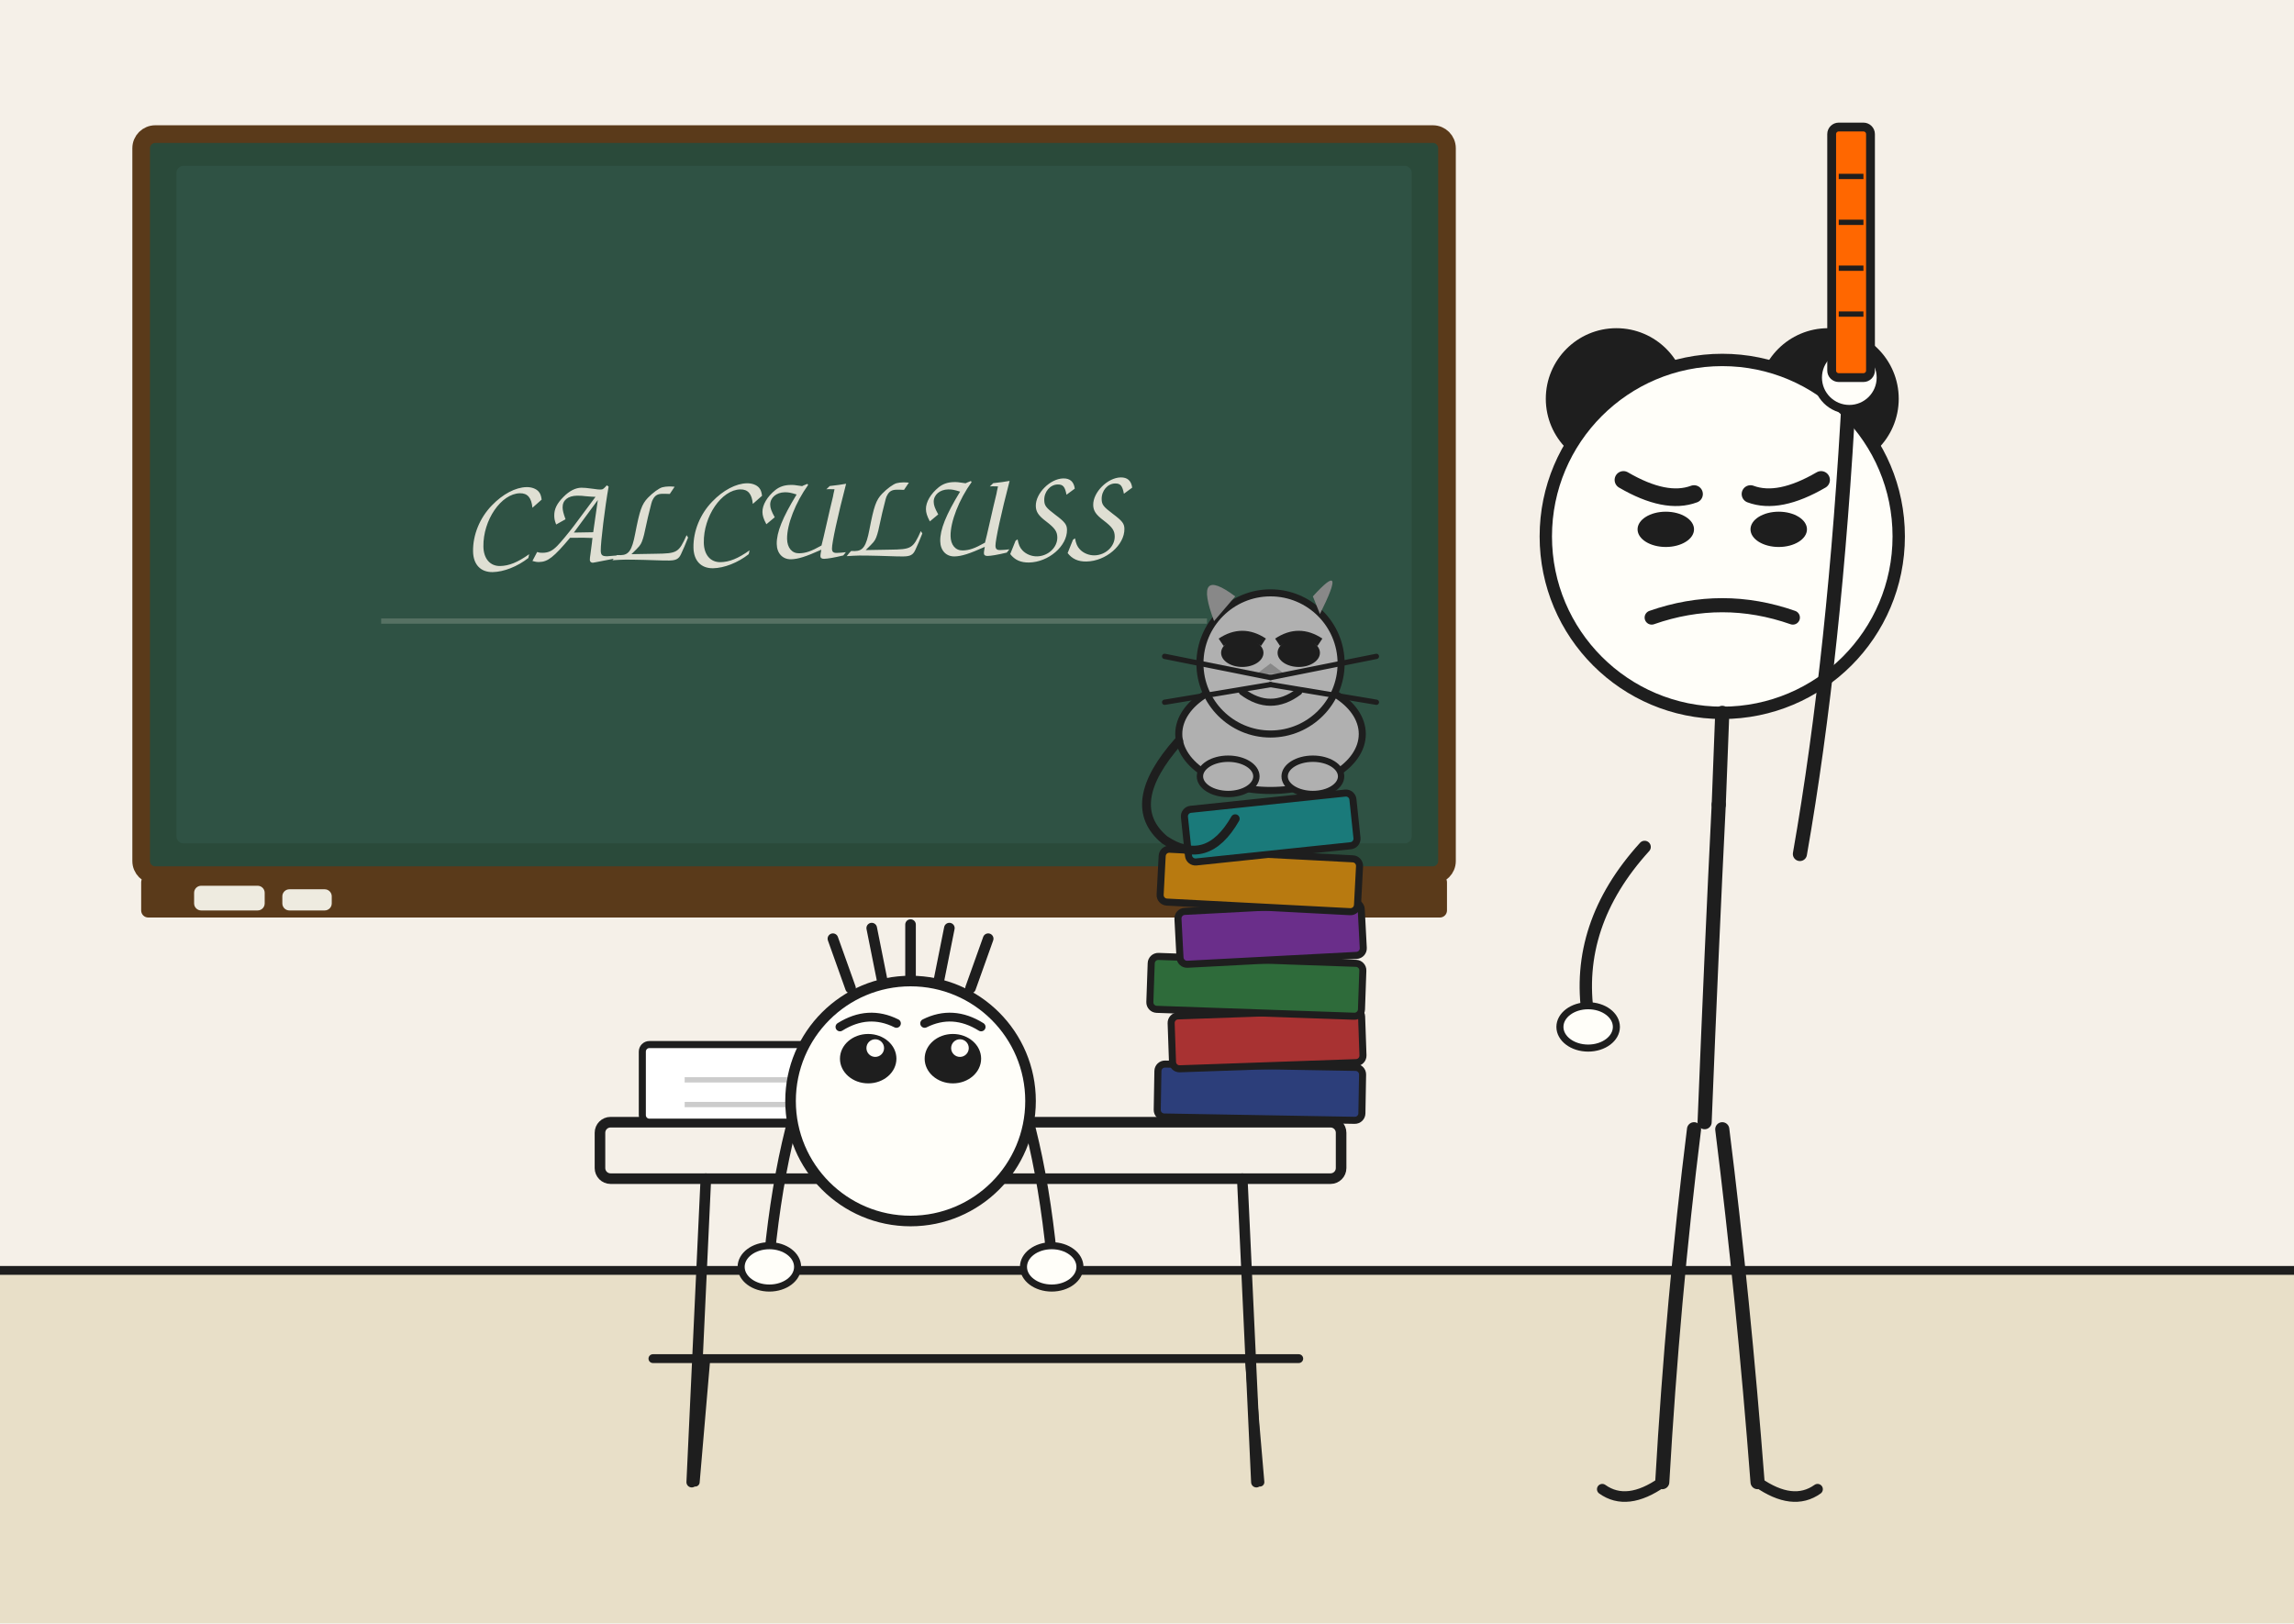
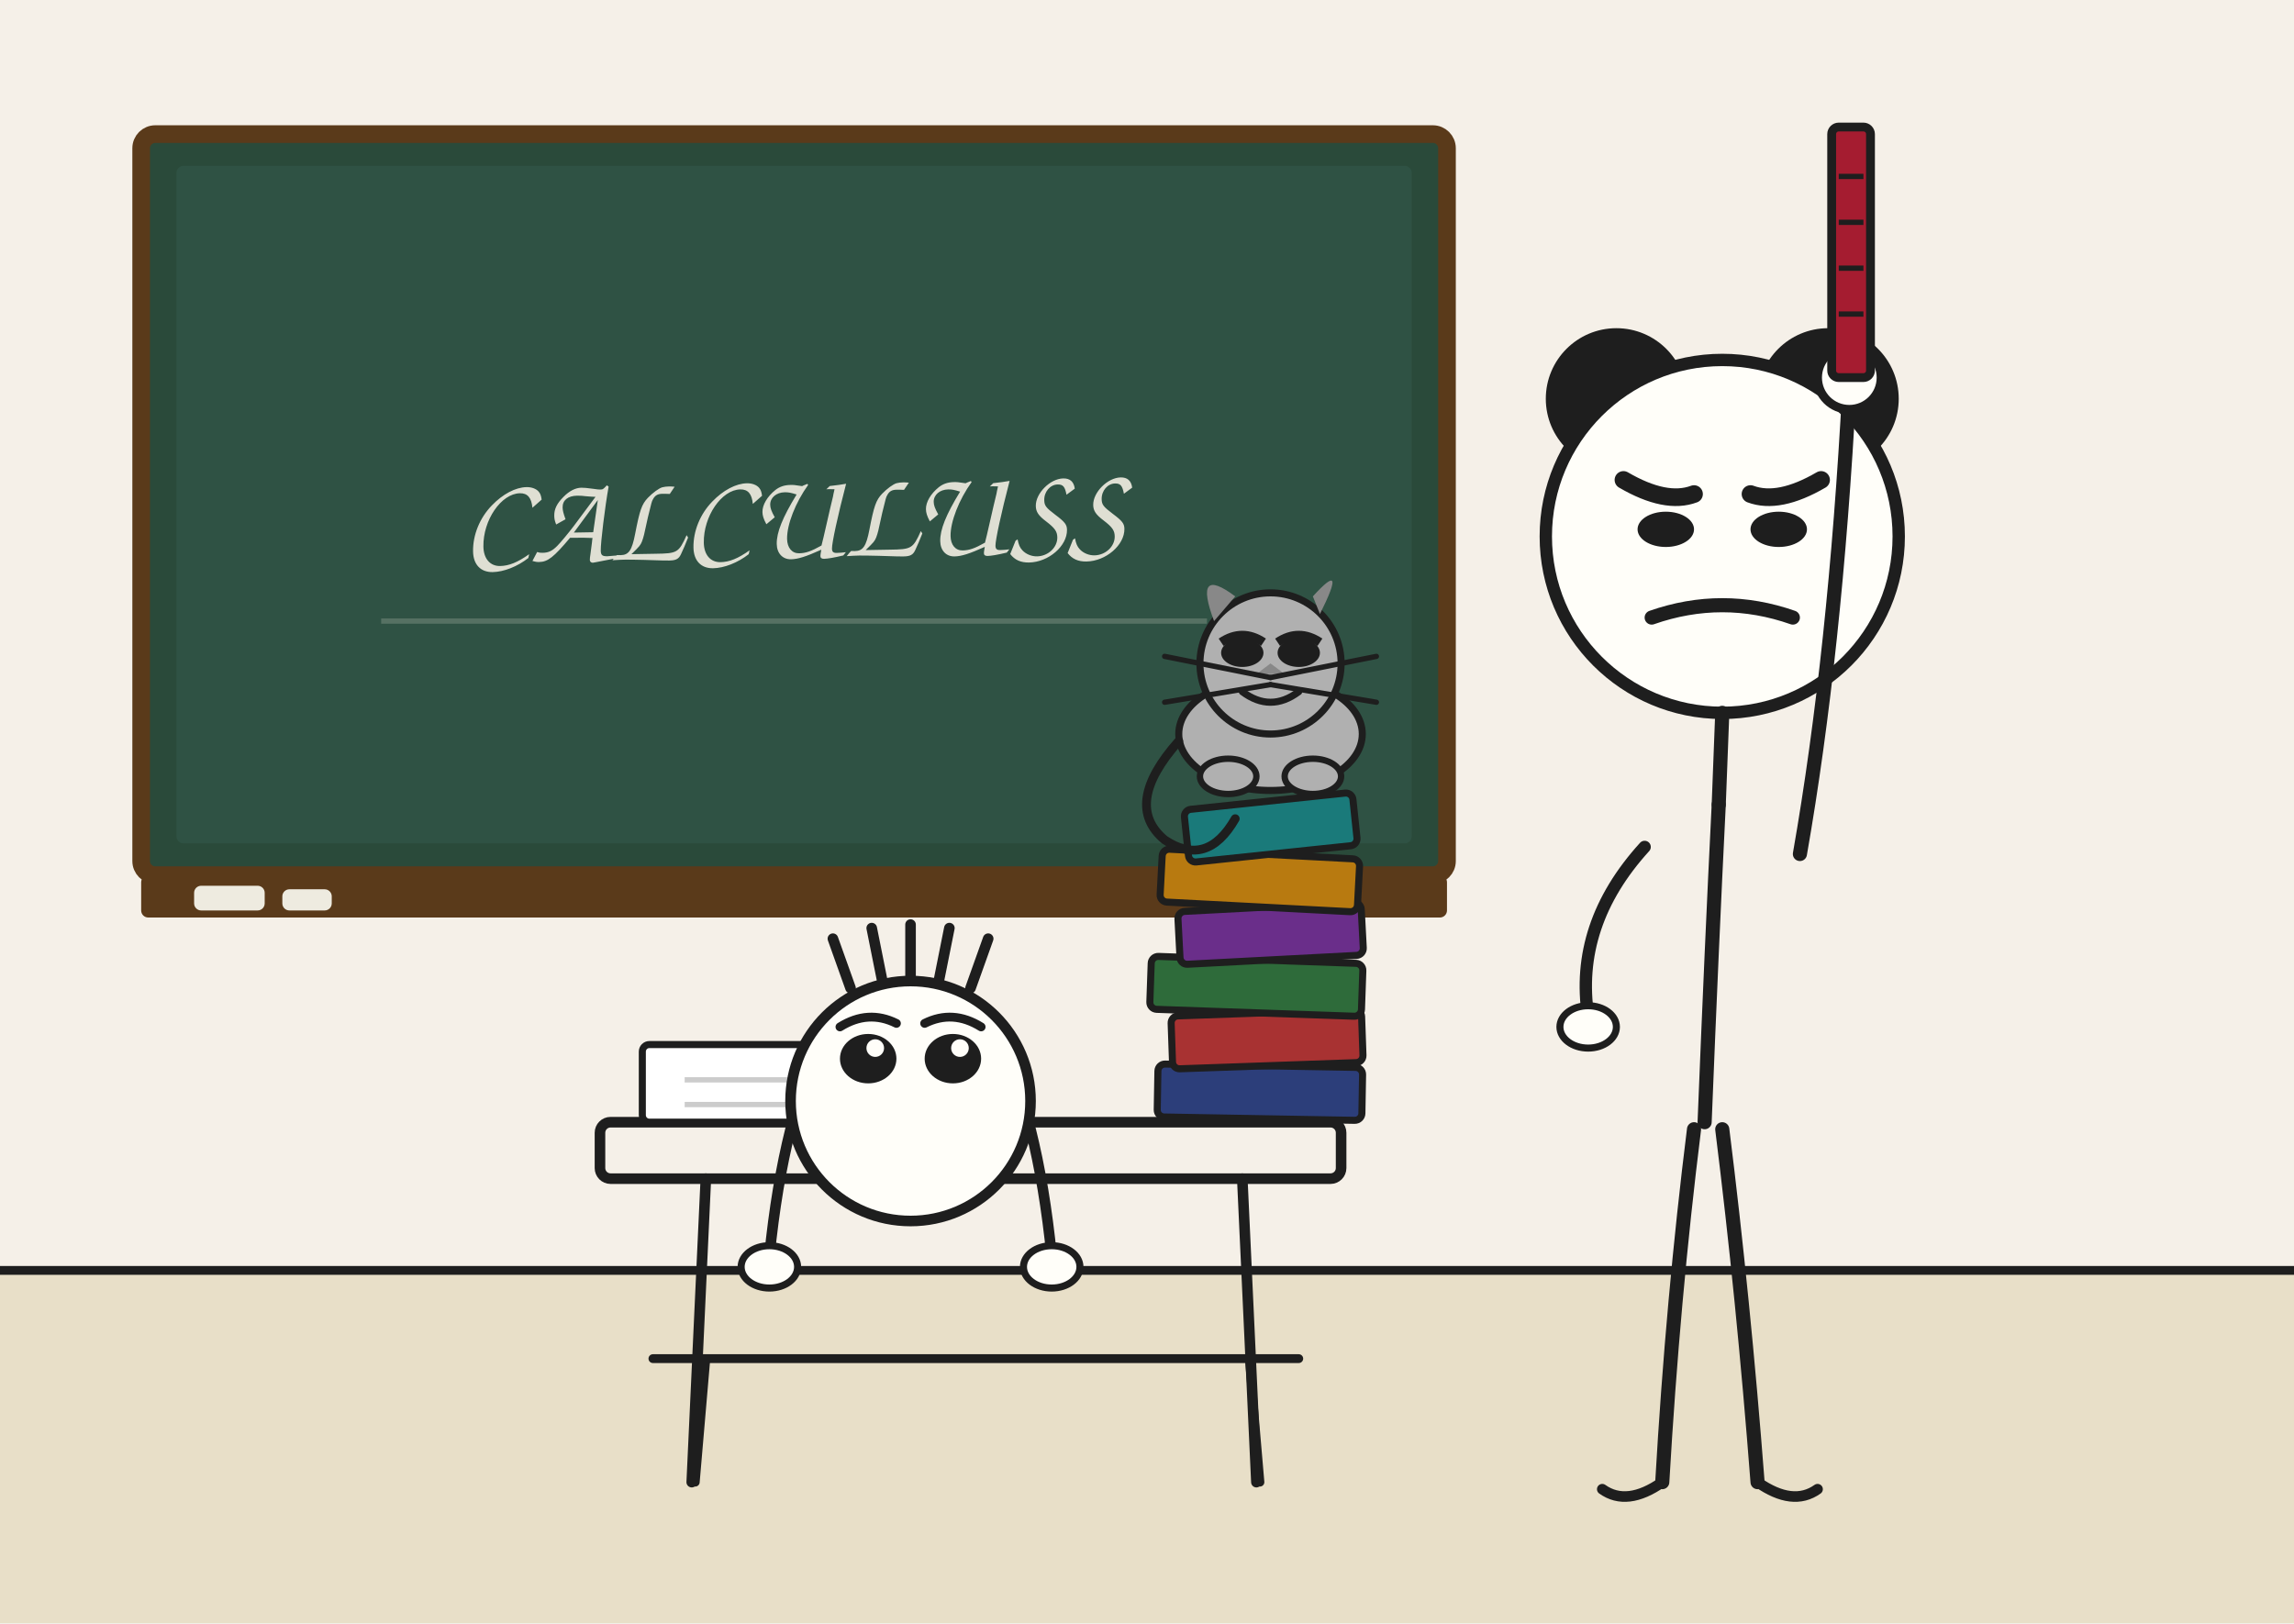
<svg xmlns="http://www.w3.org/2000/svg" viewBox="0 0 650 460" width="650" height="460">
  <rect width="650" height="460" fill="#FFFEF9" />
  <rect width="650" height="360" fill="#F5F0E8" />
  <rect y="360" width="650" height="100" fill="#E8DFC8" />
  <line x1="0" y1="360" x2="650" y2="360" stroke="#1E1E1E" stroke-width="2.5" />
  <rect x="40" y="38" width="370" height="210" rx="4" fill="#2A4A3A" stroke="#5A3A1A" stroke-width="5" />
  <rect x="50" y="47" width="350" height="192" rx="2" fill="#2F5244" />
  <rect x="40" y="248" width="370" height="12" rx="2" fill="#5A3A1A" />
  <rect x="55" y="251" width="20" height="7" rx="2" fill="#EEEBE0" />
  <rect x="80" y="252" width="14" height="6" rx="2" fill="#EEEBE0" />
  <text x="225" y="158" font-family="'Comic Sans MS', 'Segoe Print', cursive" font-size="36" fill="#EEEBE0" text-anchor="middle" opacity="0.92" transform="rotate(-1,225,158)">CALCULUSS</text>
  <line x1="108" y1="176" x2="342" y2="176" stroke="#EEEBE0" stroke-width="1.5" opacity="0.2" />
  <circle cx="458" cy="113" r="20" fill="#1E1E1E" />
  <circle cx="518" cy="113" r="20" fill="#1E1E1E" />
  <circle cx="488" cy="152" r="50" fill="#FFFEF9" stroke="#1E1E1E" stroke-width="3.5" />
  <ellipse cx="472" cy="150" rx="8" ry="5" fill="#1E1E1E" />
  <ellipse cx="504" cy="150" rx="8" ry="5" fill="#1E1E1E" />
  <path d="M460 136 Q472 143 480 140" stroke="#1E1E1E" stroke-width="5" fill="none" stroke-linecap="round" />
  <path d="M496 140 Q504 143 516 136" stroke="#1E1E1E" stroke-width="5" fill="none" stroke-linecap="round" />
  <path d="M468 175 Q488 168 508 175" stroke="#1E1E1E" stroke-width="4" fill="none" stroke-linecap="round" />
  <line x1="488" y1="202" x2="487" y2="228" stroke="#1E1E1E" stroke-width="4" stroke-linecap="round" />
  <path d="M487 228 Q485 268 483 318" stroke="#1E1E1E" stroke-width="4" fill="none" stroke-linecap="round" />
  <path d="M510 242 Q520 185 524 110" stroke="#1E1E1E" stroke-width="4" fill="none" stroke-linecap="round" />
  <circle cx="524" cy="107" r="9" fill="#FFFEF9" stroke="#1E1E1E" stroke-width="2.5" />
-   <rect x="519" y="36" width="11" height="71" rx="2" fill="#FF6700" stroke="#1E1E1E" stroke-width="2.5" />
+   <rect x="519" y="36" width="11" height="71" rx="2" fill="#A51C30" stroke="#1E1E1E" stroke-width="2.5" />
  <line x1="521" y1="50" x2="528" y2="50" stroke="#1E1E1E" stroke-width="1.5" />
  <line x1="521" y1="63" x2="528" y2="63" stroke="#1E1E1E" stroke-width="1.5" />
  <line x1="521" y1="76" x2="528" y2="76" stroke="#1E1E1E" stroke-width="1.5" />
  <line x1="521" y1="89" x2="528" y2="89" stroke="#1E1E1E" stroke-width="1.5" />
  <path d="M466 240 Q446 262 450 288" stroke="#1E1E1E" stroke-width="3.5" fill="none" stroke-linecap="round" />
  <ellipse cx="450" cy="291" rx="8" ry="6" fill="#FFFEF9" stroke="#1E1E1E" stroke-width="2" />
  <path d="M480 320 Q474 368 471 420" stroke="#1E1E1E" stroke-width="4" fill="none" stroke-linecap="round" />
  <path d="M488 320 Q494 368 498 420" stroke="#1E1E1E" stroke-width="4" fill="none" stroke-linecap="round" />
  <path d="M471 420 Q461 427 454 422" stroke="#1E1E1E" stroke-width="3" fill="none" stroke-linecap="round" />
  <path d="M498 420 Q508 427 515 422" stroke="#1E1E1E" stroke-width="3" fill="none" stroke-linecap="round" />
  <rect x="170" y="318" width="210" height="16" rx="3" fill="none" stroke="#1E1E1E" stroke-width="3" />
  <line x1="200" y1="334" x2="196" y2="420" stroke="#1E1E1E" stroke-width="3" stroke-linecap="round" />
  <line x1="352" y1="334" x2="356" y2="420" stroke="#1E1E1E" stroke-width="3" stroke-linecap="round" />
  <line x1="185" y1="385" x2="368" y2="385" stroke="#1E1E1E" stroke-width="2.5" stroke-linecap="round" />
  <line x1="200" y1="385" x2="197" y2="420" stroke="#1E1E1E" stroke-width="2.5" stroke-linecap="round" />
  <line x1="354" y1="385" x2="357" y2="420" stroke="#1E1E1E" stroke-width="2.5" stroke-linecap="round" />
  <rect x="182" y="296" width="100" height="22" rx="2" fill="#fff" stroke="#1E1E1E" stroke-width="2" />
  <line x1="194" y1="306" x2="270" y2="306" stroke="#ccc" stroke-width="1.5" />
  <line x1="194" y1="313" x2="270" y2="313" stroke="#ccc" stroke-width="1.5" />
  <circle cx="258" cy="312" r="34" fill="#FFFEF9" stroke="#1E1E1E" stroke-width="3" />
  <line x1="241" y1="280" x2="236" y2="266" stroke="#1E1E1E" stroke-width="3" stroke-linecap="round" />
  <line x1="250" y1="278" x2="247" y2="263" stroke="#1E1E1E" stroke-width="3" stroke-linecap="round" />
  <line x1="258" y1="277" x2="258" y2="262" stroke="#1E1E1E" stroke-width="3" stroke-linecap="round" />
  <line x1="266" y1="278" x2="269" y2="263" stroke="#1E1E1E" stroke-width="3" stroke-linecap="round" />
  <line x1="275" y1="280" x2="280" y2="266" stroke="#1E1E1E" stroke-width="3" stroke-linecap="round" />
  <ellipse cx="246" cy="300" rx="8" ry="7" fill="#1E1E1E" />
  <ellipse cx="270" cy="300" rx="8" ry="7" fill="#1E1E1E" />
  <circle cx="248" cy="297" r="2.5" fill="#FFFEF9" />
  <circle cx="272" cy="297" r="2.5" fill="#FFFEF9" />
  <path d="M238 291 Q246 286 254 290" stroke="#1E1E1E" stroke-width="2.5" fill="none" stroke-linecap="round" />
  <path d="M262 290 Q270 286 278 291" stroke="#1E1E1E" stroke-width="2.5" fill="none" stroke-linecap="round" />
  <path d="M224 320 Q220 336 218 356" stroke="#1E1E1E" stroke-width="3" fill="none" stroke-linecap="round" />
  <path d="M292 320 Q296 336 298 356" stroke="#1E1E1E" stroke-width="3" fill="none" stroke-linecap="round" />
  <ellipse cx="218" cy="359" rx="8" ry="6" fill="#FFFEF9" stroke="#1E1E1E" stroke-width="2" />
  <ellipse cx="298" cy="359" rx="8" ry="6" fill="#FFFEF9" stroke="#1E1E1E" stroke-width="2" />
  <rect x="328" y="302" width="58" height="15" rx="2" fill="#2C3E7A" stroke="#1E1E1E" stroke-width="2" transform="rotate(1,357,309)" />
  <rect x="332" y="287" width="54" height="15" rx="2" fill="#A83232" stroke="#1E1E1E" stroke-width="2" transform="rotate(-2,359,294)" />
  <rect x="326" y="272" width="60" height="15" rx="2" fill="#2E6B3A" stroke="#1E1E1E" stroke-width="2" transform="rotate(2,356,279)" />
  <rect x="334" y="257" width="52" height="15" rx="2" fill="#6A2E8A" stroke="#1E1E1E" stroke-width="2" transform="rotate(-3,360,264)" />
  <rect x="329" y="242" width="56" height="15" rx="2" fill="#B87A10" stroke="#1E1E1E" stroke-width="2" transform="rotate(3,357,249)" />
  <rect x="336" y="227" width="48" height="15" rx="2" fill="#1A7A7A" stroke="#1E1E1E" stroke-width="2" transform="rotate(-6,360,234)" />
  <ellipse cx="360" cy="208" rx="26" ry="16" fill="#B0B0B0" stroke="#1E1E1E" stroke-width="2" />
  <circle cx="360" cy="188" r="20" fill="#B0B0B0" stroke="#1E1E1E" stroke-width="2" />
  <path d="M344 176 Q338 160 350 169 Z" fill="#888" />
  <path d="M374 174 Q382 158 372 169 Z" fill="#888" />
  <ellipse cx="352" cy="185" rx="6" ry="4" fill="#1E1E1E" />
  <ellipse cx="368" cy="185" rx="6" ry="4" fill="#1E1E1E" />
  <path d="M346 182 Q352 178 358 182" stroke="#1E1E1E" stroke-width="2.5" fill="none" />
  <path d="M362 182 Q368 178 374 182" stroke="#1E1E1E" stroke-width="2.5" fill="none" />
  <path d="M352 196 Q360 202 368 196" stroke="#1E1E1E" stroke-width="2" fill="none" stroke-linecap="round" />
  <path d="M356 191 L360 188 L364 191 Z" fill="#888" />
  <line x1="360" y1="192" x2="330" y2="186" stroke="#1E1E1E" stroke-width="1.5" stroke-linecap="round" />
  <line x1="360" y1="194" x2="330" y2="199" stroke="#1E1E1E" stroke-width="1.5" stroke-linecap="round" />
  <line x1="360" y1="192" x2="390" y2="186" stroke="#1E1E1E" stroke-width="1.5" stroke-linecap="round" />
  <line x1="360" y1="194" x2="390" y2="199" stroke="#1E1E1E" stroke-width="1.5" stroke-linecap="round" />
  <path d="M334 210 Q318 228 330 238 Q342 246 350 232" stroke="#1E1E1E" stroke-width="2.5" fill="none" stroke-linecap="round" />
  <ellipse cx="348" cy="220" rx="8" ry="5" fill="#B0B0B0" stroke="#1E1E1E" stroke-width="1.8" />
  <ellipse cx="372" cy="220" rx="8" ry="5" fill="#B0B0B0" stroke="#1E1E1E" stroke-width="1.8" />
</svg>
